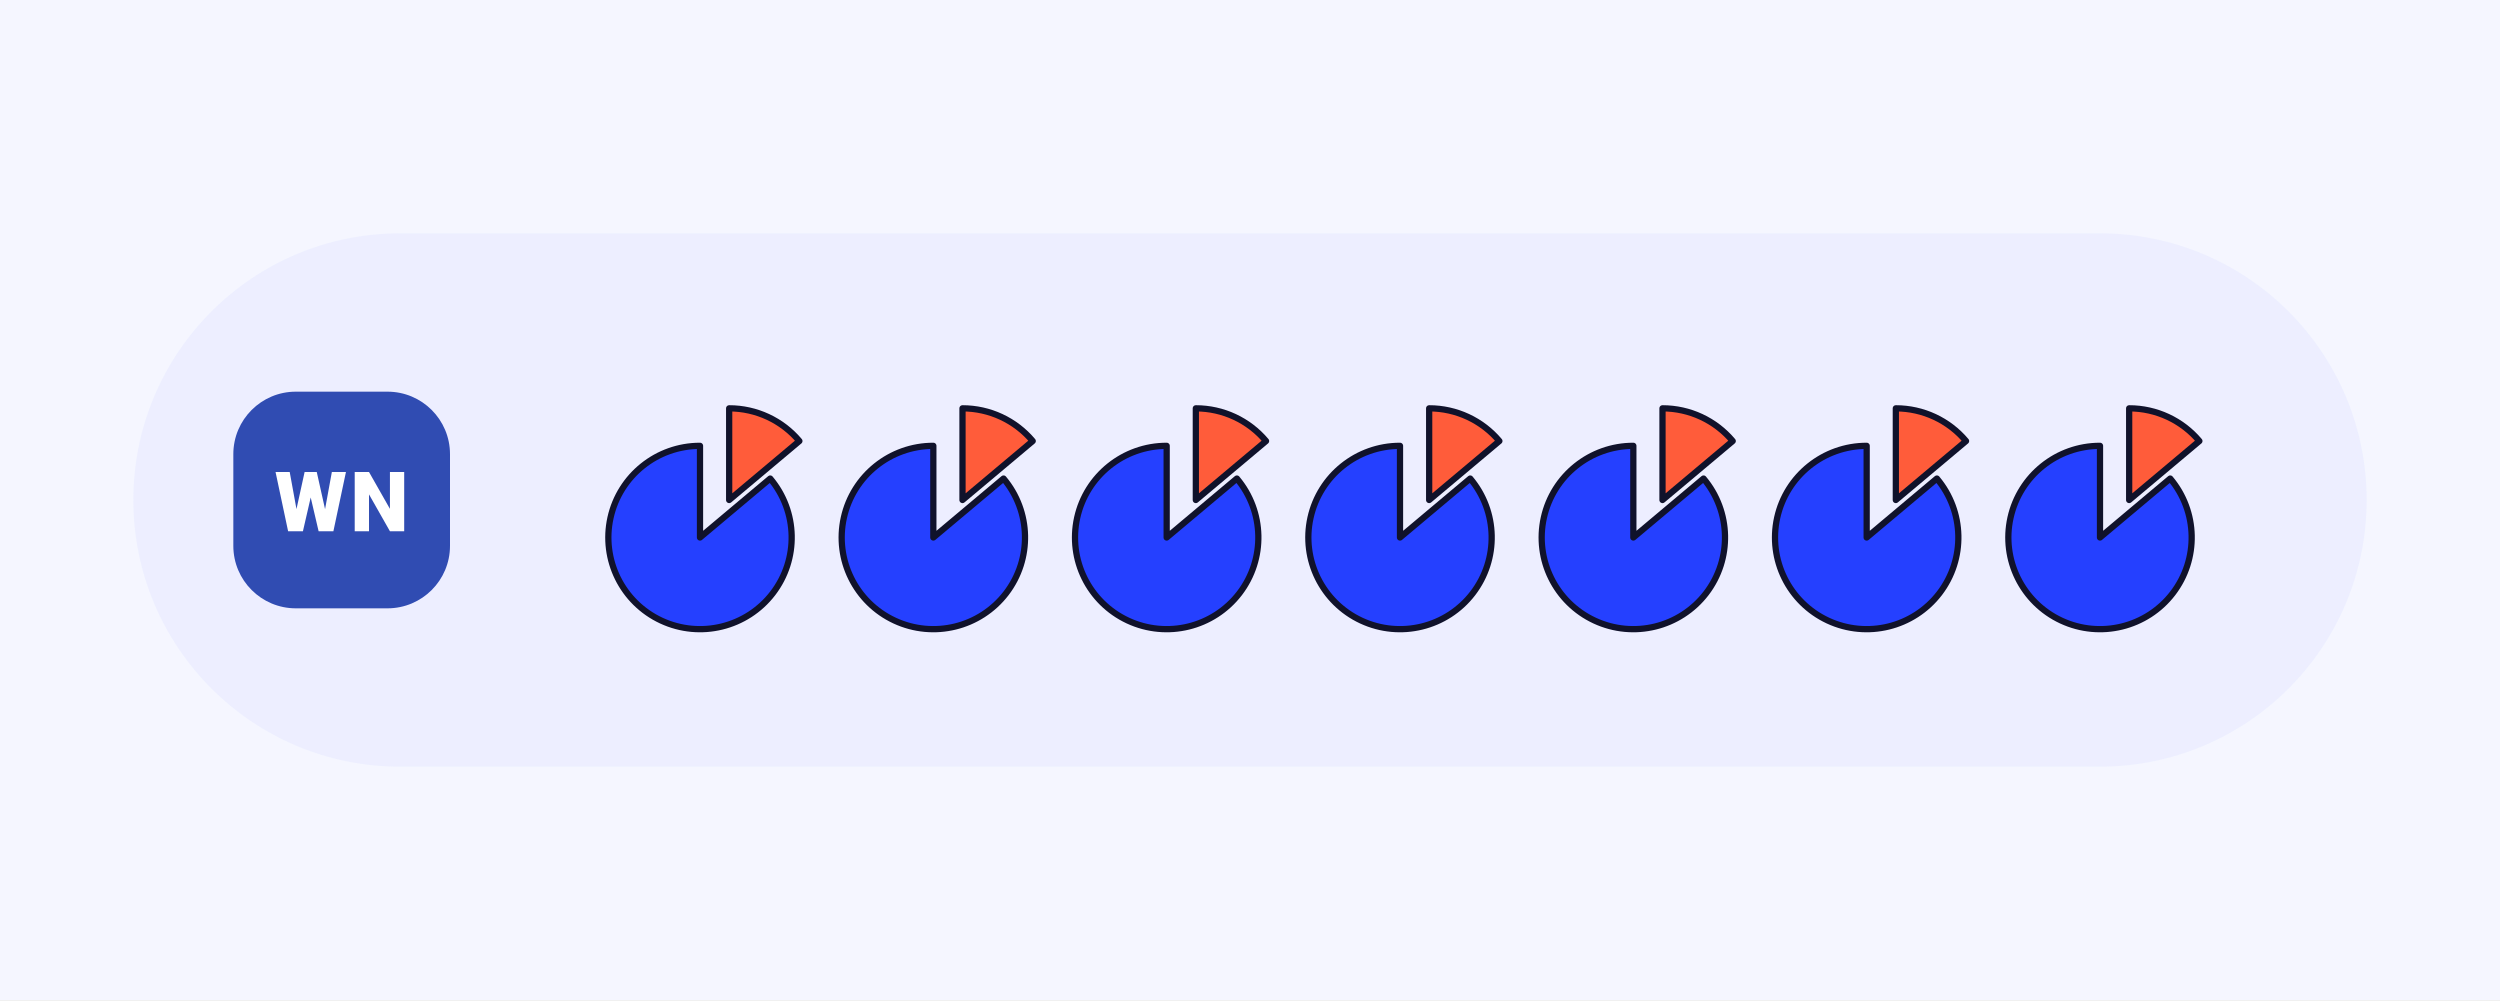
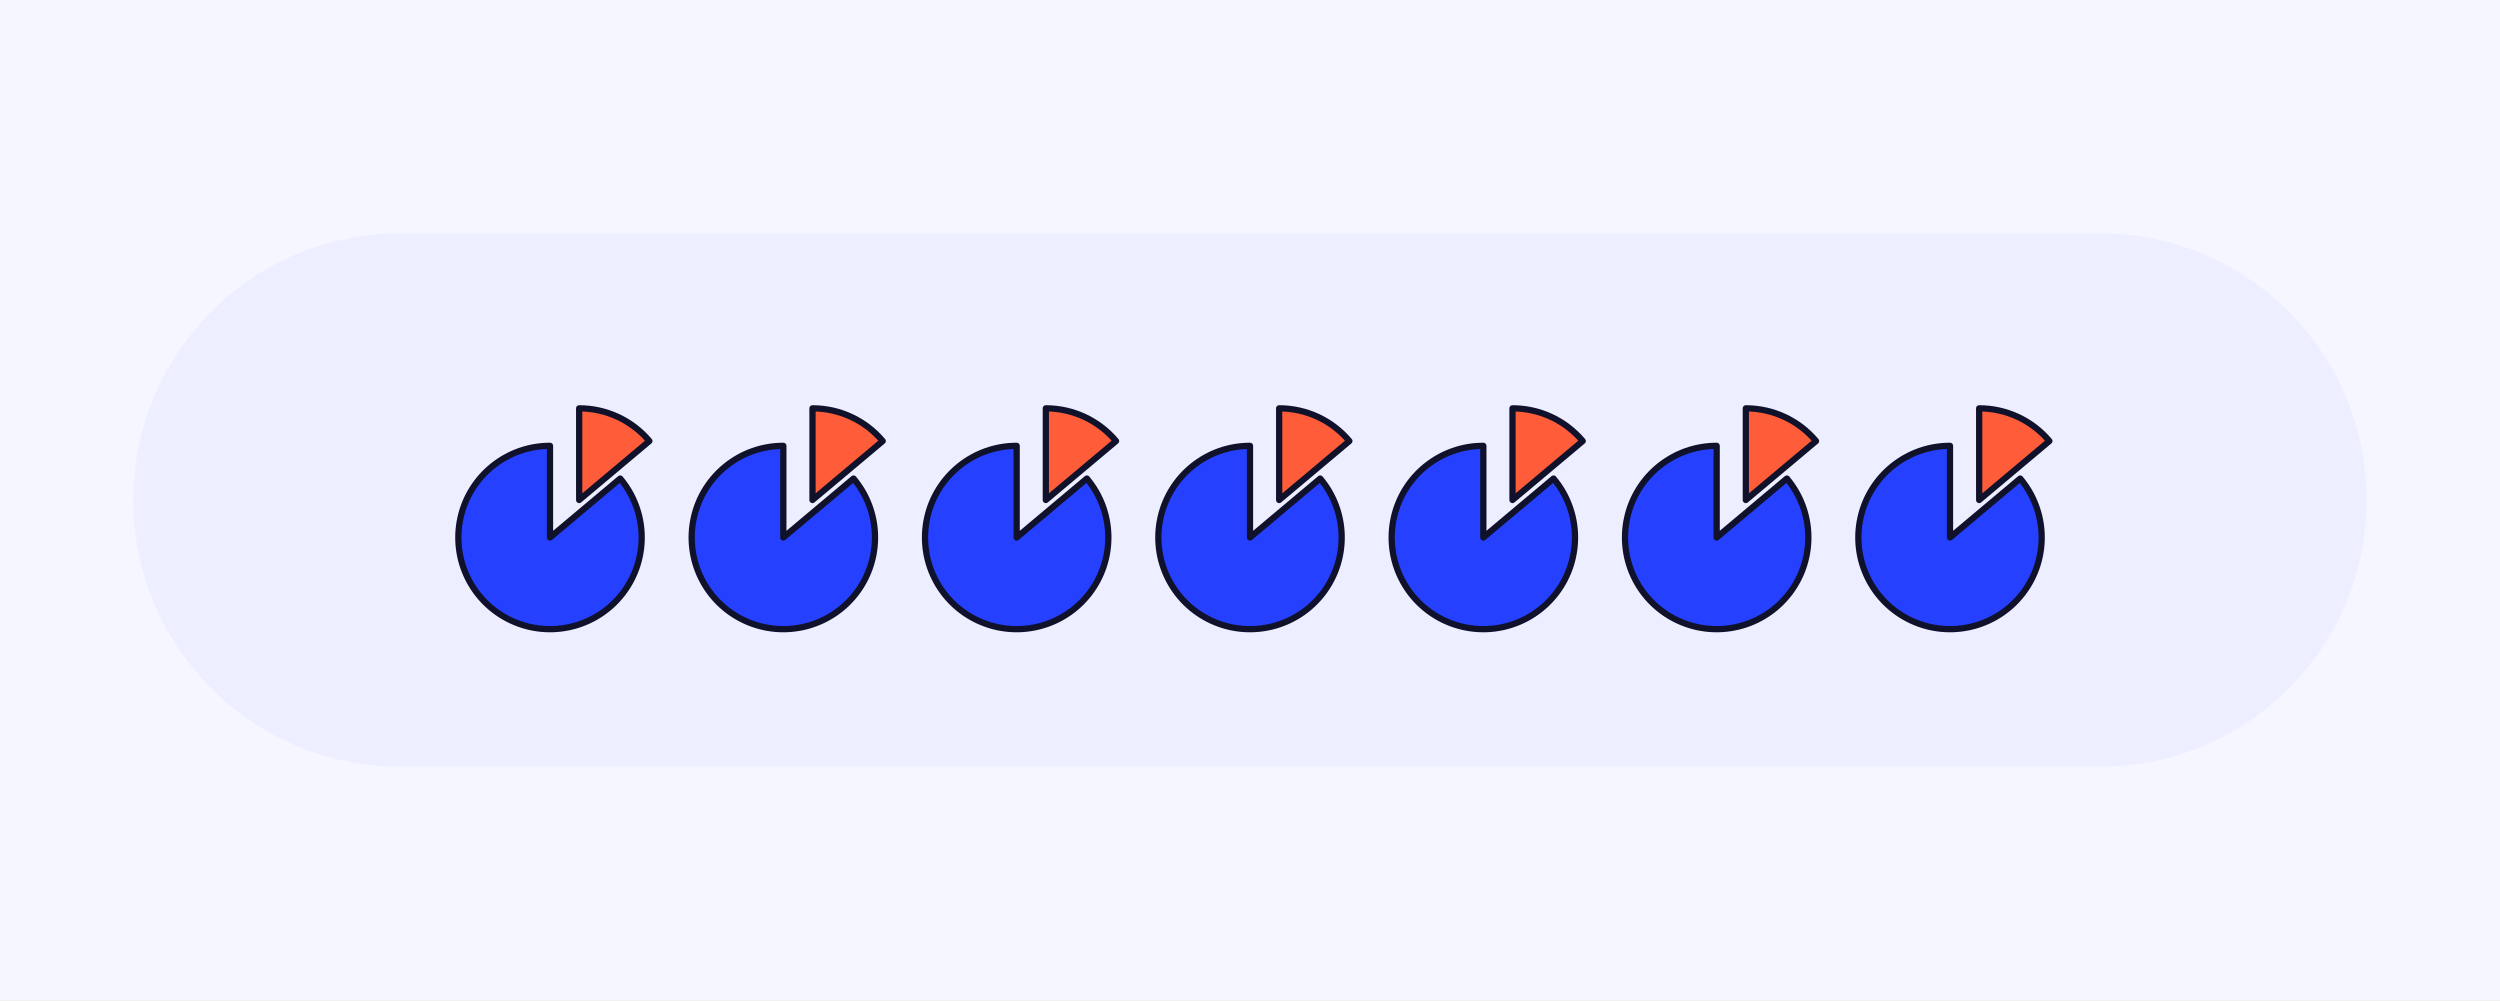
<svg xmlns="http://www.w3.org/2000/svg" viewBox="0 0 1200 480" width="1200" height="480" role="img" aria-label="A lane of point tokens, an identical slice lifted out of every one">
  <rect width="1200" height="480" fill="#F5F6FF" />
  <rect x="64" y="112" width="1072" height="256" rx="128" fill="#E7EAFF" opacity="0.6" />
-   <rect x="112" y="188" width="104" height="104" rx="30" fill="#304CB2" />
-   <text x="164" y="255" text-anchor="middle" font-family="system-ui, -apple-system, 'Segoe UI', Roboto, sans-serif" font-size="40" font-weight="800" letter-spacing="1.5" fill="#FFFFFF">WN</text>
  <g stroke="#10122B" stroke-width="3" stroke-linejoin="round">
-     <g transform="translate(336 258)">
+     <g transform="translate(264 258)">
      <path d="M0 0 L33.7 -28.3 A44 44 0 1 1 0 -44 Z" fill="#2540FF" />
      <path d="M14 -18 L14 -62 A44 44 0 0 1 47.7 -46.3 Z" fill="#FF5C3A" />
    </g>
-     <g transform="translate(448 258)">
+     <g transform="translate(376 258)">
      <path d="M0 0 L33.7 -28.3 A44 44 0 1 1 0 -44 Z" fill="#2540FF" />
      <path d="M14 -18 L14 -62 A44 44 0 0 1 47.7 -46.3 Z" fill="#FF5C3A" />
    </g>
-     <g transform="translate(560 258)">
+     <g transform="translate(488 258)">
      <path d="M0 0 L33.7 -28.3 A44 44 0 1 1 0 -44 Z" fill="#2540FF" />
      <path d="M14 -18 L14 -62 A44 44 0 0 1 47.7 -46.3 Z" fill="#FF5C3A" />
    </g>
-     <g transform="translate(672 258)">
+     <g transform="translate(600 258)">
      <path d="M0 0 L33.7 -28.3 A44 44 0 1 1 0 -44 Z" fill="#2540FF" />
      <path d="M14 -18 L14 -62 A44 44 0 0 1 47.7 -46.3 Z" fill="#FF5C3A" />
    </g>
-     <g transform="translate(784 258)">
+     <g transform="translate(712 258)">
      <path d="M0 0 L33.7 -28.3 A44 44 0 1 1 0 -44 Z" fill="#2540FF" />
      <path d="M14 -18 L14 -62 A44 44 0 0 1 47.7 -46.3 Z" fill="#FF5C3A" />
    </g>
-     <g transform="translate(896 258)">
+     <g transform="translate(824 258)">
      <path d="M0 0 L33.7 -28.3 A44 44 0 1 1 0 -44 Z" fill="#2540FF" />
      <path d="M14 -18 L14 -62 A44 44 0 0 1 47.7 -46.3 Z" fill="#FF5C3A" />
    </g>
-     <g transform="translate(1008 258)">
+     <g transform="translate(936 258)">
      <path d="M0 0 L33.7 -28.3 A44 44 0 1 1 0 -44 Z" fill="#2540FF" />
      <path d="M14 -18 L14 -62 A44 44 0 0 1 47.7 -46.3 Z" fill="#FF5C3A" />
    </g>
  </g>
</svg>
